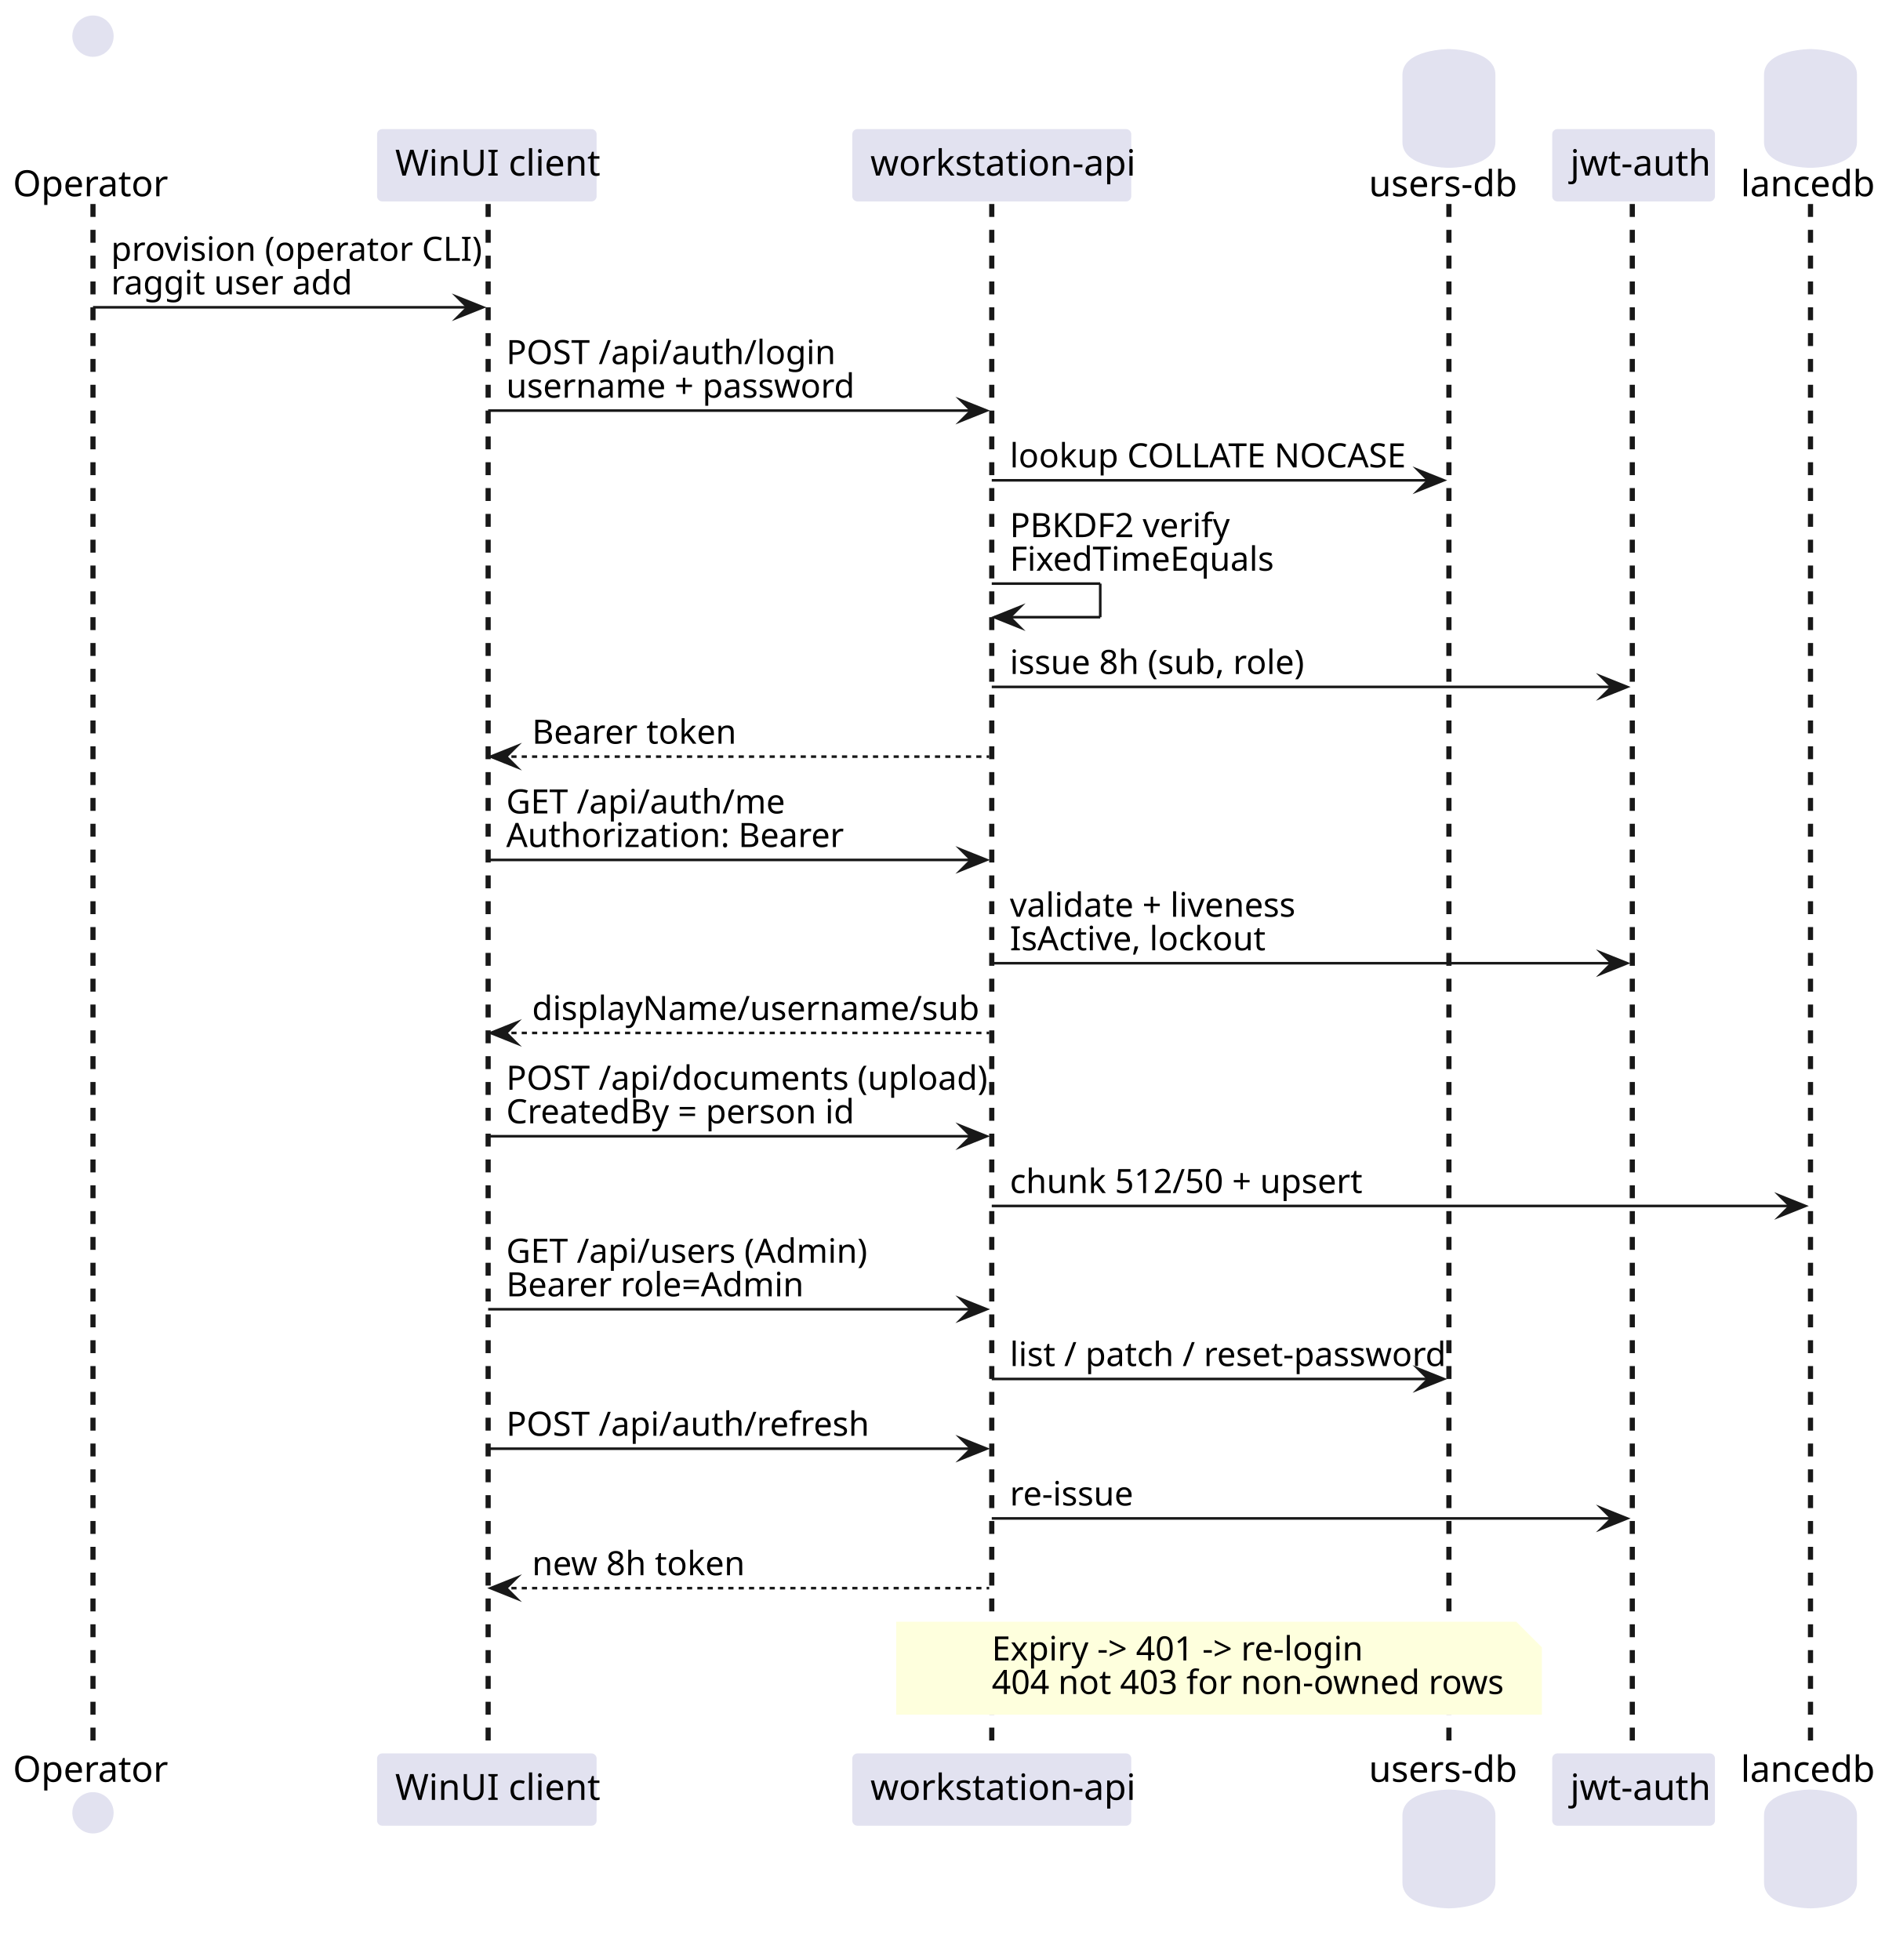
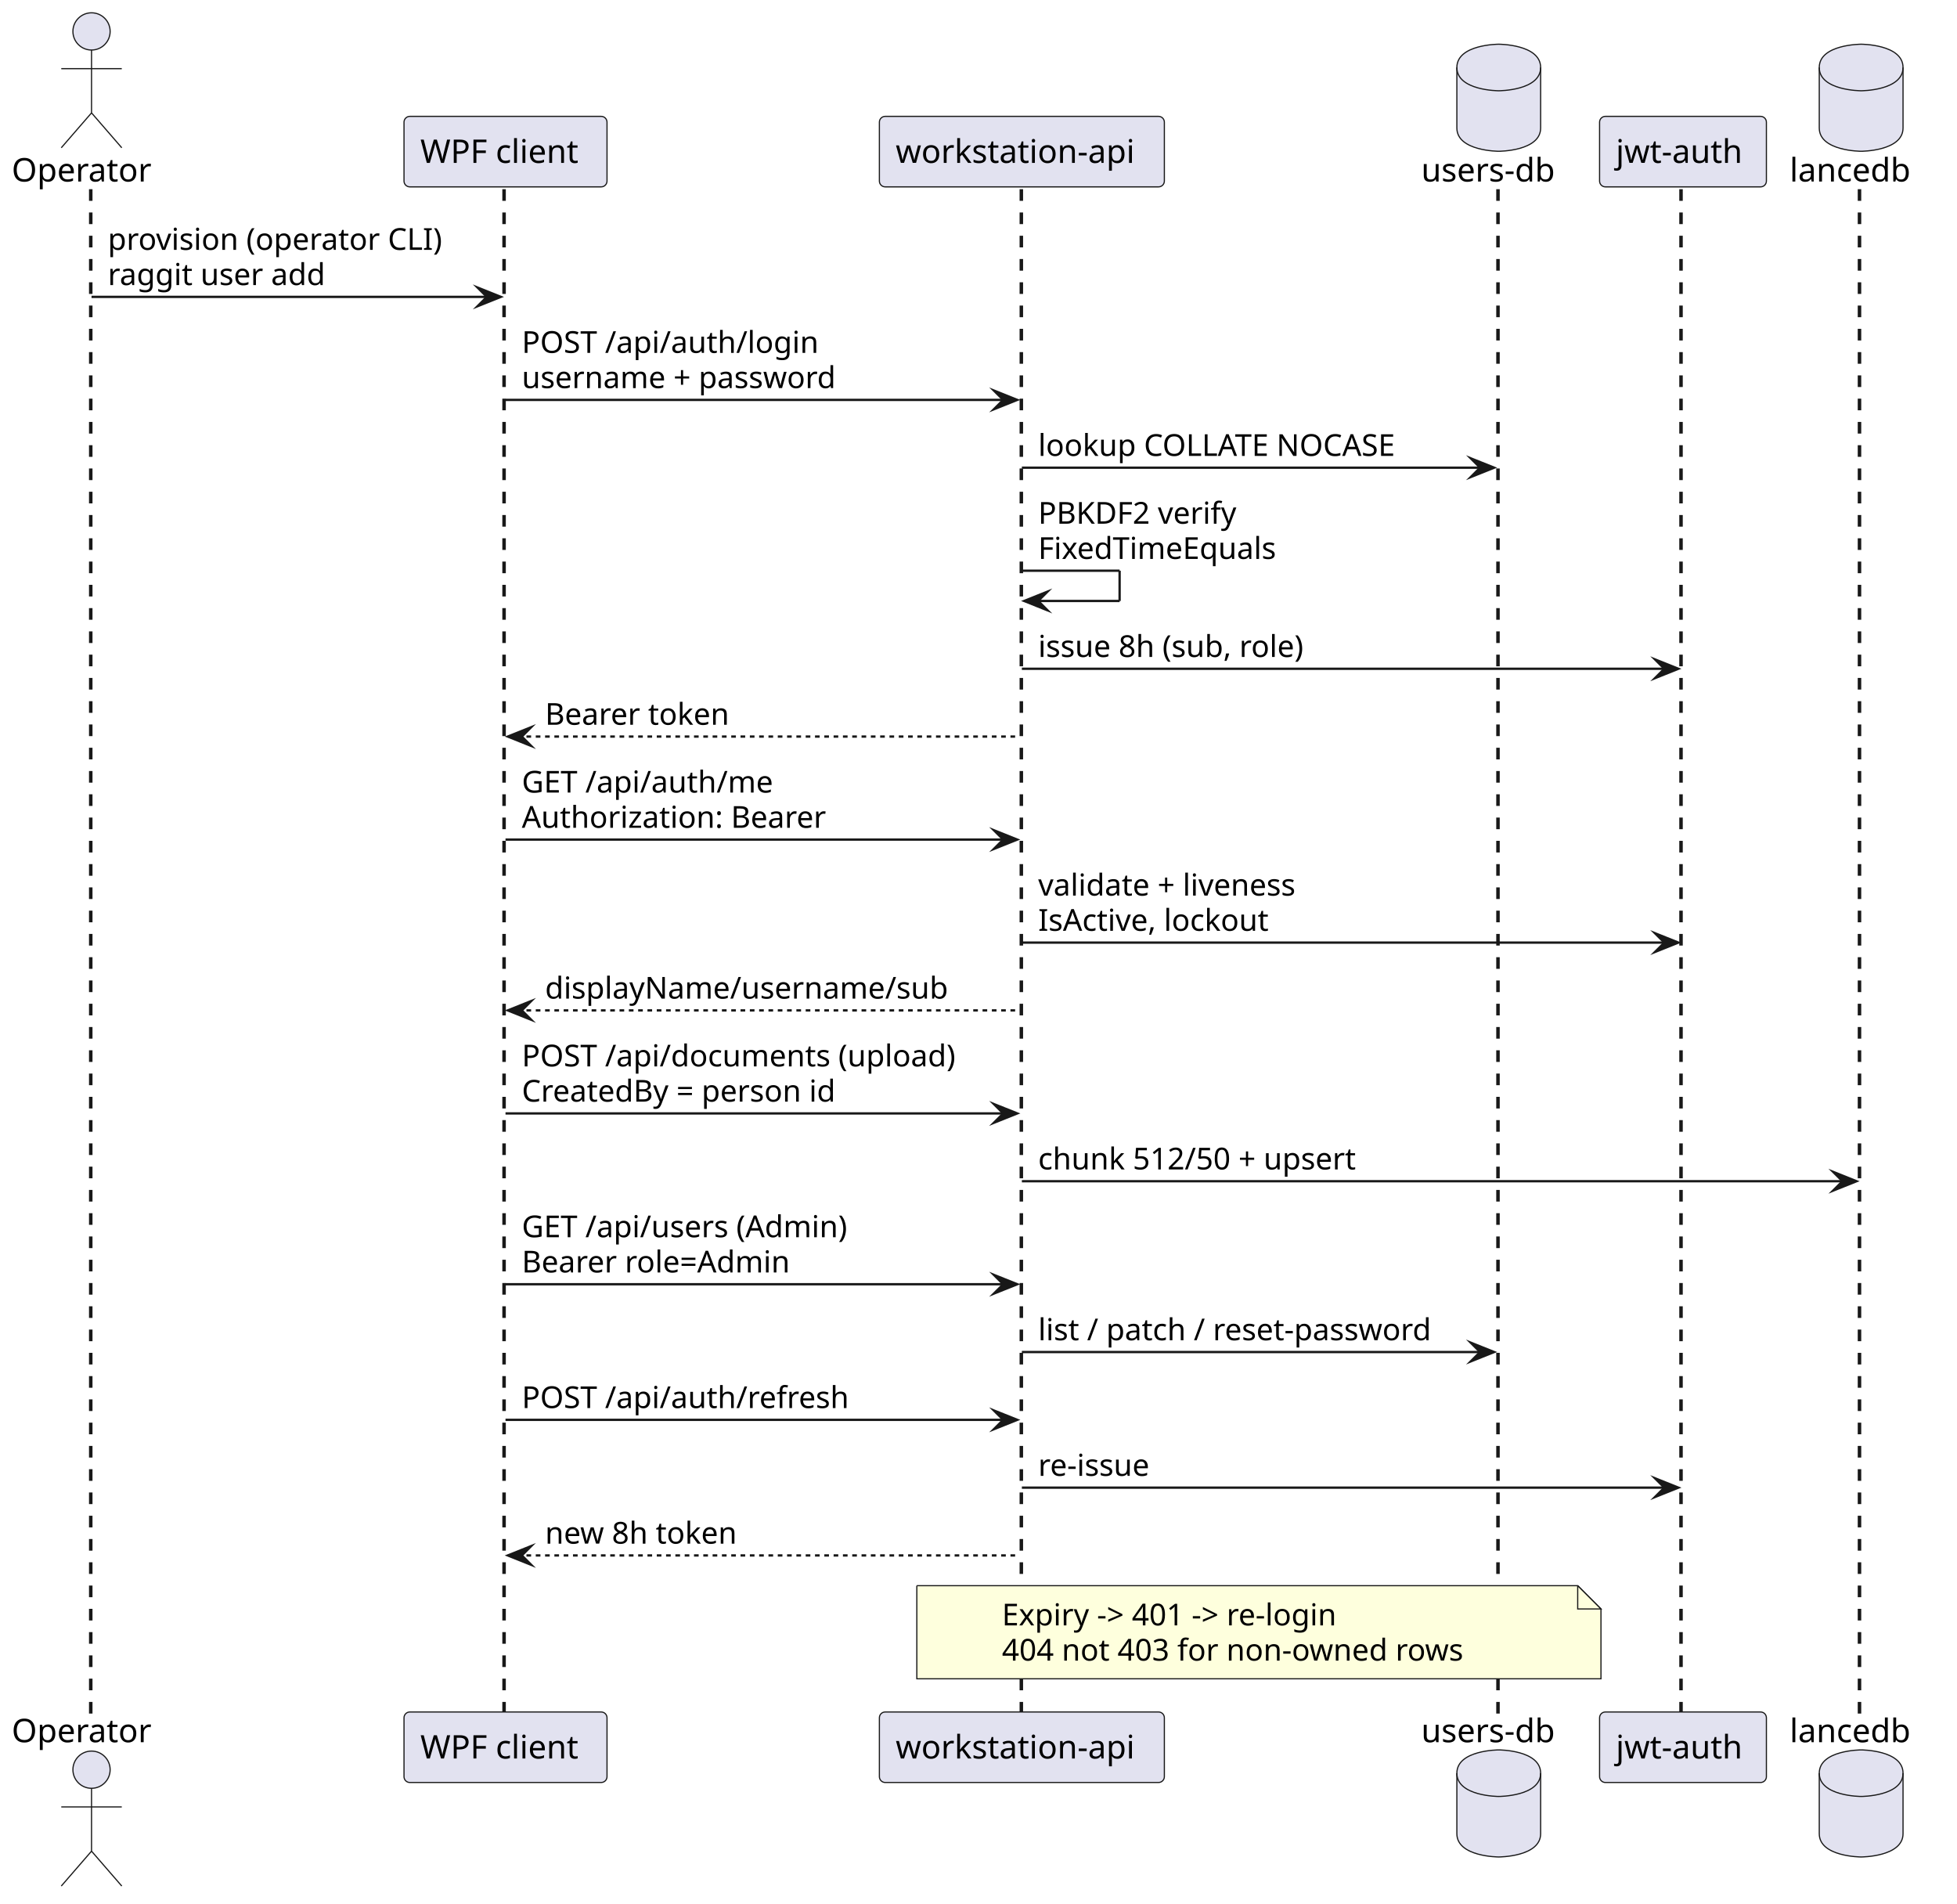
- <svg xmlns="http://www.w3.org/2000/svg" version="1.1" style="width:734px;height:759px;background:#FFFFFF;" width="734px" height="759px" viewBox="0 0 734 759" zoomAndPan="magnify" preserveAspectRatio="none" contentStyleType="text/css">
+ <svg xmlns="http://www.w3.org/2000/svg" contentStyleType="text/css" data-diagram-type="SEQUENCE" height="818px" preserveAspectRatio="none" style="width:841px;height:818px;background:#FFFFFF;" version="1.1" viewBox="0 0 841 818" width="841px" zoomAndPan="magnify">
  <defs />
-   <g font-family="sans-serif" lengthAdjust="spacing">
-     <g>
-       <rect x="32" y="79" width="8" height="600" fill="#000" fill-opacity="0" />
-       <line x1="36" y1="79" x2="36" y2="679" style="stroke:#181818;stroke-width:2;stroke-dasharray:5,5;" />
+   <g>
+     <g class="participant-lifeline" data-entity-uid="part1" data-qualified-name="op" data-source-line="14" id="part1-lifeline">
+       <g>
+         <rect fill="#000000" fill-opacity="0" height="655.32" width="8" x="35.333" y="81.297" />
+         <line style="stroke:#181818;stroke-width:1.5;stroke-dasharray:5,5;" x1="39" x2="39" y1="81.297" y2="736.617" />
+       </g>
    </g>
-     <g>
-       <rect x="185" y="79" width="8" height="600" fill="#000" fill-opacity="0" />
-       <line x1="189" y1="79" x2="189" y2="679" style="stroke:#181818;stroke-width:2;stroke-dasharray:5,5;" />
+     <g class="participant-lifeline" data-entity-uid="part2" data-qualified-name="client" data-source-line="15" id="part2-lifeline">
+       <g>
+         <rect fill="#000000" fill-opacity="0" height="655.32" width="8" x="213.238" y="81.297" />
+         <line style="stroke:#181818;stroke-width:1.5;stroke-dasharray:5,5;" x1="216.618" x2="216.618" y1="81.297" y2="736.617" />
+       </g>
    </g>
-     <g>
-       <rect x="381" y="79" width="8" height="600" fill="#000" fill-opacity="0" />
-       <line x1="384" y1="79" x2="384" y2="679" style="stroke:#181818;stroke-width:2;stroke-dasharray:5,5;" />
+     <g class="participant-lifeline" data-entity-uid="part3" data-qualified-name="api" data-source-line="16" id="part3-lifeline">
+       <g>
+         <rect fill="#000000" fill-opacity="0" height="655.32" width="8" x="435.139" y="81.297" />
+         <line style="stroke:#181818;stroke-width:1.5;stroke-dasharray:5,5;" x1="438.906" x2="438.906" y1="81.297" y2="736.617" />
+       </g>
    </g>
-     <g>
-       <rect x="557" y="79" width="8" height="600" fill="#000" fill-opacity="0" />
-       <line x1="561" y1="79" x2="561" y2="679" style="stroke:#181818;stroke-width:2;stroke-dasharray:5,5;" />
+     <g class="participant-lifeline" data-entity-uid="part4" data-qualified-name="users" data-source-line="17" id="part4-lifeline">
+       <g>
+         <rect fill="#000000" fill-opacity="0" height="655.32" width="8" x="640.072" y="81.297" />
+         <line style="stroke:#181818;stroke-width:1.5;stroke-dasharray:5,5;" x1="643.745" x2="643.745" y1="81.297" y2="736.617" />
+       </g>
    </g>
-     <g>
-       <rect x="629" y="79" width="8" height="600" fill="#000" fill-opacity="0" />
-       <line x1="632" y1="79" x2="632" y2="679" style="stroke:#181818;stroke-width:2;stroke-dasharray:5,5;" />
+     <g class="participant-lifeline" data-entity-uid="part5" data-qualified-name="jwt" data-source-line="18" id="part5-lifeline">
+       <g>
+         <rect fill="#000000" fill-opacity="0" height="655.32" width="8" x="719.248" y="81.297" />
+         <line style="stroke:#181818;stroke-width:1.5;stroke-dasharray:5,5;" x1="722.4" x2="722.4" y1="81.297" y2="736.617" />
+       </g>
    </g>
-     <g>
-       <rect x="698" y="79" width="8" height="600" fill="#000" fill-opacity="0" />
-       <line x1="701" y1="79" x2="701" y2="679" style="stroke:#181818;stroke-width:2;stroke-dasharray:5,5;" />
+     <g class="participant-lifeline" data-entity-uid="part6" data-qualified-name="lance" data-source-line="19" id="part6-lifeline">
+       <g>
+         <rect fill="#000000" fill-opacity="0" height="655.32" width="8" x="795.808" y="81.297" />
+         <line style="stroke:#181818;stroke-width:1.5;stroke-dasharray:5,5;" x1="799.095" x2="799.095" y1="81.297" y2="736.617" />
+       </g>
    </g>
-     <text x="5" y="76" fill="#000" font-size="14" textLength="55">Operator</text>
-     <ellipse cx="36" cy="14" rx="8" ry="8" fill="#E2E2F0" />
-     <path d="M36,22 L36,48 M23,30 L49,30 M36,48 L23,64 M36,48 L49,64" fill="none" />
-     <rect x="146" y="50" width="85" height="28" fill="#E2E2F0" rx="2" ry="2" />
-     <text x="153" y="68" fill="#000" font-size="14" textLength="71">WinUI client</text>
-     <rect x="330" y="50" width="108" height="28" fill="#E2E2F0" rx="2" ry="2" />
-     <text x="337" y="68" fill="#000" font-size="14" textLength="94">workstation-api</text>
-     <text x="530" y="76" fill="#000" font-size="14" textLength="54">users-db</text>
-     <path d="M543,29 C543,19 561,19 561,19 C561,19 579,19 579,29 L579,55 C579,65 561,65 561,65 C561,65 543,65 543,55 L543,29" fill="#E2E2F0" />
-     <path d="M543,29 C543,39 561,39 561,39 C561,39 579,39 579,29" fill="none" />
-     <rect x="601" y="50" width="63" height="28" fill="#E2E2F0" rx="2" ry="2" />
-     <text x="608" y="68" fill="#000" font-size="14" textLength="49">jwt-auth</text>
-     <text x="674" y="76" fill="#000" font-size="14" textLength="49">lancedb</text>
-     <path d="M683,29 C683,19 701,19 701,19 C701,19 719,19 719,29 L719,55 C719,65 701,65 701,65 C701,65 683,65 683,55 L683,29" fill="#E2E2F0" />
-     <path d="M683,29 C683,39 701,39 701,39 C701,39 719,39 719,29" fill="none" />
-     <text x="5" y="690" fill="#000" font-size="14" textLength="55">Operator</text>
-     <ellipse cx="36" cy="702" rx="8" ry="8" fill="#E2E2F0" />
-     <path d="M36,710 L36,736 M23,718 L49,718 M36,736 L23,752 M36,736 L49,752" fill="none" />
-     <rect x="146" y="679" width="85" height="28" fill="#E2E2F0" rx="2" ry="2" />
-     <text x="153" y="697" fill="#000" font-size="14" textLength="71">WinUI client</text>
-     <rect x="330" y="679" width="108" height="28" fill="#E2E2F0" rx="2" ry="2" />
-     <text x="337" y="697" fill="#000" font-size="14" textLength="94">workstation-api</text>
-     <text x="530" y="690" fill="#000" font-size="14" textLength="54">users-db</text>
-     <path d="M543,703 C543,693 561,693 561,693 C561,693 579,693 579,703 L579,729 C579,739 561,739 561,739 C561,739 543,739 543,729 L543,703" fill="#E2E2F0" />
-     <path d="M543,703 C543,713 561,713 561,713 C561,713 579,713 579,703" fill="none" />
-     <rect x="601" y="679" width="63" height="28" fill="#E2E2F0" rx="2" ry="2" />
-     <text x="608" y="697" fill="#000" font-size="14" textLength="49">jwt-auth</text>
-     <text x="674" y="690" fill="#000" font-size="14" textLength="49">lancedb</text>
-     <path d="M683,703 C683,693 701,693 701,693 C701,693 719,693 719,703 L719,729 C719,739 701,739 701,739 C701,739 683,739 683,729 L683,703" fill="#E2E2F0" />
-     <path d="M683,703 C683,713 701,713 701,713 C701,713 719,713 719,703" fill="none" />
-     <polygon points="177,115,187,119,177,123,181,119" fill="#181818" style="stroke:#181818;stroke-width:1;stroke-linejoin:miter;stroke-miterlimit:10;" />
-     <line x1="36" y1="119" x2="183" y2="119" style="stroke:#181818;stroke-width:1;" />
-     <text x="43" y="101" fill="#000" font-size="13" textLength="129">provision (operator CLI)</text>
-     <text x="43" y="114" fill="#000" font-size="13" textLength="79">raggit user add</text>
-     <polygon points="372,155,382,159,372,163,376,159" fill="#181818" style="stroke:#181818;stroke-width:1;stroke-linejoin:miter;stroke-miterlimit:10;" />
-     <line x1="189" y1="159" x2="378" y2="159" style="stroke:#181818;stroke-width:1;" />
-     <text x="196" y="141" fill="#000" font-size="13" textLength="116">POST /api/auth/login</text>
-     <text x="196" y="154" fill="#000" font-size="13" textLength="121">username + password</text>
-     <polygon points="549,182,559,186,549,190,553,186" fill="#181818" style="stroke:#181818;stroke-width:1;stroke-linejoin:miter;stroke-miterlimit:10;" />
-     <line x1="384" y1="186" x2="555" y2="186" style="stroke:#181818;stroke-width:1;" />
-     <text x="391" y="181" fill="#000" font-size="13" textLength="153">lookup COLLATE NOCASE</text>
-     <line x1="384" y1="226" x2="426" y2="226" style="stroke:#181818;stroke-width:1;" />
-     <line x1="426" y1="226" x2="426" y2="239" style="stroke:#181818;stroke-width:1;" />
-     <line x1="385" y1="239" x2="426" y2="239" style="stroke:#181818;stroke-width:1;" />
-     <polygon points="395,235,385,239,395,243,391,239" fill="#181818" style="stroke:#181818;stroke-width:1;stroke-linejoin:miter;stroke-miterlimit:10;" />
-     <text x="391" y="208" fill="#000" font-size="13" textLength="82">PBKDF2 verify</text>
-     <text x="391" y="221" fill="#000" font-size="13" textLength="101">FixedTimeEquals</text>
-     <polygon points="620,262,630,266,620,270,624,266" fill="#181818" style="stroke:#181818;stroke-width:1;stroke-linejoin:miter;stroke-miterlimit:10;" />
-     <line x1="384" y1="266" x2="626" y2="266" style="stroke:#181818;stroke-width:1;" />
-     <text x="391" y="261" fill="#000" font-size="13" textLength="100">issue 8h (sub, role)</text>
-     <polygon points="200,289,190,293,200,297,196,293" fill="#181818" style="stroke:#181818;stroke-width:1;stroke-linejoin:miter;stroke-miterlimit:10;" />
-     <line x1="194" y1="293" x2="383" y2="293" style="stroke:#181818;stroke-width:1;stroke-dasharray:2,2;" />
-     <text x="206" y="288" fill="#000" font-size="13" textLength="71">Bearer token</text>
-     <polygon points="372,329,382,333,372,337,376,333" fill="#181818" style="stroke:#181818;stroke-width:1;stroke-linejoin:miter;stroke-miterlimit:10;" />
-     <line x1="189" y1="333" x2="378" y2="333" style="stroke:#181818;stroke-width:1;" />
-     <text x="196" y="315" fill="#000" font-size="13" textLength="98">GET /api/auth/me</text>
-     <text x="196" y="328" fill="#000" font-size="13" textLength="118">Authorization: Bearer</text>
-     <polygon points="620,369,630,373,620,377,624,373" fill="#181818" style="stroke:#181818;stroke-width:1;stroke-linejoin:miter;stroke-miterlimit:10;" />
-     <line x1="384" y1="373" x2="626" y2="373" style="stroke:#181818;stroke-width:1;" />
-     <text x="391" y="355" fill="#000" font-size="13" textLength="100">validate + liveness</text>
-     <text x="391" y="368" fill="#000" font-size="13" textLength="90">IsActive, lockout</text>
-     <polygon points="200,396,190,400,200,404,196,400" fill="#181818" style="stroke:#181818;stroke-width:1;stroke-linejoin:miter;stroke-miterlimit:10;" />
-     <line x1="194" y1="400" x2="383" y2="400" style="stroke:#181818;stroke-width:1;stroke-dasharray:2,2;" />
-     <text x="206" y="395" fill="#000" font-size="13" textLength="161">displayName/username/sub</text>
-     <polygon points="372,436,382,440,372,444,376,440" fill="#181818" style="stroke:#181818;stroke-width:1;stroke-linejoin:miter;stroke-miterlimit:10;" />
-     <line x1="189" y1="440" x2="378" y2="440" style="stroke:#181818;stroke-width:1;" />
-     <text x="196" y="422" fill="#000" font-size="13" textLength="171">POST /api/documents (upload)</text>
-     <text x="196" y="435" fill="#000" font-size="13" textLength="119">CreatedBy = person id</text>
-     <polygon points="689,463,699,467,689,471,693,467" fill="#181818" style="stroke:#181818;stroke-width:1;stroke-linejoin:miter;stroke-miterlimit:10;" />
-     <line x1="384" y1="467" x2="695" y2="467" style="stroke:#181818;stroke-width:1;" />
-     <text x="391" y="462" fill="#000" font-size="13" textLength="118">chunk 512/50 + upsert</text>
-     <polygon points="372,503,382,507,372,511,376,507" fill="#181818" style="stroke:#181818;stroke-width:1;stroke-linejoin:miter;stroke-miterlimit:10;" />
-     <line x1="189" y1="507" x2="378" y2="507" style="stroke:#181818;stroke-width:1;" />
-     <text x="196" y="489" fill="#000" font-size="13" textLength="129">GET /api/users (Admin)</text>
-     <text x="196" y="502" fill="#000" font-size="13" textLength="105">Bearer role=Admin</text>
-     <polygon points="549,530,559,534,549,538,553,534" fill="#181818" style="stroke:#181818;stroke-width:1;stroke-linejoin:miter;stroke-miterlimit:10;" />
-     <line x1="384" y1="534" x2="555" y2="534" style="stroke:#181818;stroke-width:1;" />
-     <text x="391" y="529" fill="#000" font-size="13" textLength="144">list / patch / reset-password</text>
-     <polygon points="372,557,382,561,372,565,376,561" fill="#181818" style="stroke:#181818;stroke-width:1;stroke-linejoin:miter;stroke-miterlimit:10;" />
-     <line x1="189" y1="561" x2="378" y2="561" style="stroke:#181818;stroke-width:1;" />
-     <text x="196" y="556" fill="#000" font-size="13" textLength="129">POST /api/auth/refresh</text>
-     <polygon points="620,584,630,588,620,592,624,588" fill="#181818" style="stroke:#181818;stroke-width:1;stroke-linejoin:miter;stroke-miterlimit:10;" />
-     <line x1="384" y1="588" x2="626" y2="588" style="stroke:#181818;stroke-width:1;" />
-     <text x="391" y="583" fill="#000" font-size="13" textLength="46">re-issue</text>
-     <polygon points="200,611,190,615,200,619,196,615" fill="#181818" style="stroke:#181818;stroke-width:1;stroke-linejoin:miter;stroke-miterlimit:10;" />
-     <line x1="194" y1="615" x2="383" y2="615" style="stroke:#181818;stroke-width:1;stroke-dasharray:2,2;" />
-     <text x="206" y="610" fill="#000" font-size="13" textLength="70">new 8h token</text>
-     <path d="M347,628 L347,664 L597,664 L597,638 L587,628 L347,628" fill="#FEFFDD" />
-     <path d="M587,628 L587,638 L597,638 L587,628" fill="#FEFFDD" />
-     <text x="384" y="643" fill="#000" font-size="13" textLength="125">Expiry -&gt; 401 -&gt; re-login</text>
-     <text x="384" y="656" fill="#000" font-size="13" textLength="168">404 not 403 for non-owned rows</text>
+     <g class="participant participant-head" data-entity-uid="part1" data-qualified-name="op" data-source-line="14" id="part1-head">
+       <text fill="#000000" font-family="sans-serif" font-size="14" lengthAdjust="spacing" textLength="62.665" x="5" y="77.995">Operator</text>
+       <ellipse cx="39.333" cy="13.5" fill="#E2E2F0" rx="8" ry="8" style="stroke:#181818;stroke-width:0.5;" />
+       <path d="M39.333,21.5 L39.333,48.5 M26.332,29.5 L52.333,29.5 M39.333,48.5 L26.332,63.5 M39.333,48.5 L52.333,63.5" fill="none" style="stroke:#181818;stroke-width:0.5;" />
+     </g>
+     <g class="participant participant-tail" data-entity-uid="part1" data-qualified-name="op" data-source-line="14" id="part1-tail">
+       <text fill="#000000" font-family="sans-serif" font-size="14" lengthAdjust="spacing" textLength="62.665" x="5" y="748.612">Operator</text>
+       <ellipse cx="39.333" cy="760.414" fill="#E2E2F0" rx="8" ry="8" style="stroke:#181818;stroke-width:0.5;" />
+       <path d="M39.333,768.414 L39.333,795.414 M26.332,776.414 L52.333,776.414 M39.333,795.414 L26.332,810.414 M39.333,795.414 L52.333,810.414" fill="none" style="stroke:#181818;stroke-width:0.5;" />
+     </g>
+     <g class="participant participant-head" data-entity-uid="part2" data-qualified-name="client" data-source-line="15" id="part2-head">
+       <rect fill="#E2E2F0" height="30.297" rx="2.5" ry="2.5" style="stroke:#181818;stroke-width:0.5;" width="87.24" x="173.618" y="50" />
+       <text fill="#000000" font-family="sans-serif" font-size="14" lengthAdjust="spacing" textLength="73.24" x="180.618" y="69.995">WPF client</text>
+     </g>
+     <g class="participant participant-tail" data-entity-uid="part2" data-qualified-name="client" data-source-line="15" id="part2-tail">
+       <rect fill="#E2E2F0" height="30.297" rx="2.5" ry="2.5" style="stroke:#181818;stroke-width:0.5;" width="87.24" x="173.618" y="735.617" />
+       <text fill="#000000" font-family="sans-serif" font-size="14" lengthAdjust="spacing" textLength="73.24" x="180.618" y="755.612">WPF client</text>
+     </g>
+     <g class="participant participant-head" data-entity-uid="part3" data-qualified-name="api" data-source-line="16" id="part3-head">
+       <rect fill="#E2E2F0" height="30.297" rx="2.5" ry="2.5" style="stroke:#181818;stroke-width:0.5;" width="122.466" x="377.906" y="50" />
+       <text fill="#000000" font-family="sans-serif" font-size="14" lengthAdjust="spacing" textLength="108.466" x="384.906" y="69.995">workstation-api</text>
+     </g>
+     <g class="participant participant-tail" data-entity-uid="part3" data-qualified-name="api" data-source-line="16" id="part3-tail">
+       <rect fill="#E2E2F0" height="30.297" rx="2.5" ry="2.5" style="stroke:#181818;stroke-width:0.5;" width="122.466" x="377.906" y="735.617" />
+       <text fill="#000000" font-family="sans-serif" font-size="14" lengthAdjust="spacing" textLength="108.466" x="384.906" y="755.612">workstation-api</text>
+     </g>
+     <g class="participant participant-head" data-entity-uid="part4" data-qualified-name="users" data-source-line="17" id="part4-head">
+       <text fill="#000000" font-family="sans-serif" font-size="14" lengthAdjust="spacing" textLength="60.655" x="610.745" y="77.995">users-db</text>
+       <path d="M626.072,29 C626.072,19 644.072,19 644.072,19 C644.072,19 662.072,19 662.072,29 L662.072,55 C662.072,65 644.072,65 644.072,65 C644.072,65 626.072,65 626.072,55 L626.072,29" fill="#E2E2F0" style="stroke:#181818;stroke-width:0.5;" />
+       <path d="M626.072,29 C626.072,39 644.072,39 644.072,39 C644.072,39 662.072,39 662.072,29" fill="none" style="stroke:#181818;stroke-width:0.5;" />
+     </g>
+     <g class="participant participant-tail" data-entity-uid="part4" data-qualified-name="users" data-source-line="17" id="part4-tail">
+       <text fill="#000000" font-family="sans-serif" font-size="14" lengthAdjust="spacing" textLength="60.655" x="610.745" y="748.612">users-db</text>
+       <path d="M626.072,761.914 C626.072,751.914 644.072,751.914 644.072,751.914 C644.072,751.914 662.072,751.914 662.072,761.914 L662.072,787.914 C662.072,797.914 644.072,797.914 644.072,797.914 C644.072,797.914 626.072,797.914 626.072,787.914 L626.072,761.914" fill="#E2E2F0" style="stroke:#181818;stroke-width:0.5;" />
+       <path d="M626.072,761.914 C626.072,771.914 644.072,771.914 644.072,771.914 C644.072,771.914 662.072,771.914 662.072,761.914" fill="none" style="stroke:#181818;stroke-width:0.5;" />
+     </g>
+     <g class="participant participant-head" data-entity-uid="part5" data-qualified-name="jwt" data-source-line="18" id="part5-head">
+       <rect fill="#E2E2F0" height="30.297" rx="2.5" ry="2.5" style="stroke:#181818;stroke-width:0.5;" width="71.695" x="687.4" y="50" />
+       <text fill="#000000" font-family="sans-serif" font-size="14" lengthAdjust="spacing" textLength="57.695" x="694.4" y="69.995">jwt-auth</text>
+     </g>
+     <g class="participant participant-tail" data-entity-uid="part5" data-qualified-name="jwt" data-source-line="18" id="part5-tail">
+       <rect fill="#E2E2F0" height="30.297" rx="2.5" ry="2.5" style="stroke:#181818;stroke-width:0.5;" width="71.695" x="687.4" y="735.617" />
+       <text fill="#000000" font-family="sans-serif" font-size="14" lengthAdjust="spacing" textLength="57.695" x="694.4" y="755.612">jwt-auth</text>
+     </g>
+     <g class="participant participant-head" data-entity-uid="part6" data-qualified-name="lance" data-source-line="19" id="part6-head">
+       <text fill="#000000" font-family="sans-serif" font-size="14" lengthAdjust="spacing" textLength="55.426" x="769.095" y="77.995">lancedb</text>
+       <path d="M781.808,29 C781.808,19 799.808,19 799.808,19 C799.808,19 817.808,19 817.808,29 L817.808,55 C817.808,65 799.808,65 799.808,65 C799.808,65 781.808,65 781.808,55 L781.808,29" fill="#E2E2F0" style="stroke:#181818;stroke-width:0.5;" />
+       <path d="M781.808,29 C781.808,39 799.808,39 799.808,39 C799.808,39 817.808,39 817.808,29" fill="none" style="stroke:#181818;stroke-width:0.5;" />
+     </g>
+     <g class="participant participant-tail" data-entity-uid="part6" data-qualified-name="lance" data-source-line="19" id="part6-tail">
+       <text fill="#000000" font-family="sans-serif" font-size="14" lengthAdjust="spacing" textLength="55.426" x="769.095" y="748.612">lancedb</text>
+       <path d="M781.808,761.914 C781.808,751.914 799.808,751.914 799.808,751.914 C799.808,751.914 817.808,751.914 817.808,761.914 L817.808,787.914 C817.808,797.914 799.808,797.914 799.808,797.914 C799.808,797.914 781.808,797.914 781.808,787.914 L781.808,761.914" fill="#E2E2F0" style="stroke:#181818;stroke-width:0.5;" />
+       <path d="M781.808,761.914 C781.808,771.914 799.808,771.914 799.808,771.914 C799.808,771.914 817.808,771.914 817.808,761.914" fill="none" style="stroke:#181818;stroke-width:0.5;" />
+     </g>
+     <g class="message" data-entity-1="part1" data-entity-2="part2" data-source-line="21" id="msg1">
+       <polygon fill="#181818" points="205.238,123.562,215.238,127.562,205.238,131.562,209.238,127.562" style="stroke:#181818;stroke-width:1;stroke-linejoin:miter;stroke-miterlimit:10;" />
+       <line style="stroke:#181818;stroke-width:1;" x1="39.333" x2="211.238" y1="127.562" y2="127.562" />
+       <text fill="#000000" font-family="sans-serif" font-size="13" lengthAdjust="spacing" textLength="153.905" x="46.333" y="107.364">provision (operator CLI)</text>
+       <text fill="#000000" font-family="sans-serif" font-size="13" lengthAdjust="spacing" textLength="99.614" x="46.333" y="122.497">raggit user add</text>
+     </g>
+     <g class="message" data-entity-1="part2" data-entity-2="part3" data-source-line="22" id="msg2">
+       <polygon fill="#181818" points="427.139,167.828,437.139,171.828,427.139,175.828,431.139,171.828" style="stroke:#181818;stroke-width:1;stroke-linejoin:miter;stroke-miterlimit:10;" />
+       <line style="stroke:#181818;stroke-width:1;" x1="217.238" x2="433.139" y1="171.828" y2="171.828" />
+       <text fill="#000000" font-family="sans-serif" font-size="13" lengthAdjust="spacing" textLength="132.577" x="224.238" y="151.629">POST /api/auth/login</text>
+       <text fill="#000000" font-family="sans-serif" font-size="13" lengthAdjust="spacing" textLength="146.326" x="224.238" y="166.762">username + password</text>
+     </g>
+     <g class="message" data-entity-1="part3" data-entity-2="part4" data-source-line="23" id="msg3">
+       <polygon fill="#181818" points="632.072,196.961,642.072,200.961,632.072,204.961,636.072,200.961" style="stroke:#181818;stroke-width:1;stroke-linejoin:miter;stroke-miterlimit:10;" />
+       <line style="stroke:#181818;stroke-width:1;" x1="439.139" x2="638.072" y1="200.961" y2="200.961" />
+       <text fill="#000000" font-family="sans-serif" font-size="13" lengthAdjust="spacing" textLength="165.039" x="446.139" y="195.895">lookup COLLATE NOCASE</text>
+     </g>
+     <g class="message" data-entity-1="part3" data-entity-2="part3" data-source-line="24" id="msg4">
+       <line style="stroke:#181818;stroke-width:1;" x1="439.139" x2="481.139" y1="245.227" y2="245.227" />
+       <line style="stroke:#181818;stroke-width:1;" x1="481.139" x2="481.139" y1="245.227" y2="258.227" />
+       <line style="stroke:#181818;stroke-width:1;" x1="440.139" x2="481.139" y1="258.227" y2="258.227" />
+       <polygon fill="#181818" points="450.139,254.227,440.139,258.227,450.139,262.227,446.139,258.227" style="stroke:#181818;stroke-width:1;stroke-linejoin:miter;stroke-miterlimit:10;" />
+       <text fill="#000000" font-family="sans-serif" font-size="13" lengthAdjust="spacing" textLength="92.092" x="446.139" y="225.028">PBKDF2 verify</text>
+       <text fill="#000000" font-family="sans-serif" font-size="13" lengthAdjust="spacing" textLength="110.303" x="446.139" y="240.161">FixedTimeEquals</text>
+     </g>
+     <g class="message" data-entity-1="part3" data-entity-2="part5" data-source-line="25" id="msg5">
+       <polygon fill="#181818" points="711.248,283.359,721.248,287.359,711.248,291.359,715.248,287.359" style="stroke:#181818;stroke-width:1;stroke-linejoin:miter;stroke-miterlimit:10;" />
+       <line style="stroke:#181818;stroke-width:1;" x1="439.139" x2="717.248" y1="287.359" y2="287.359" />
+       <text fill="#000000" font-family="sans-serif" font-size="13" lengthAdjust="spacing" textLength="124.751" x="446.139" y="282.293">issue 8h (sub, role)</text>
+     </g>
+     <g class="message" data-entity-1="part3" data-entity-2="part2" data-source-line="26" id="msg6">
+       <polygon fill="#181818" points="228.238,312.492,218.238,316.492,228.238,320.492,224.238,316.492" style="stroke:#181818;stroke-width:1;stroke-linejoin:miter;stroke-miterlimit:10;" />
+       <line style="stroke:#181818;stroke-width:1;stroke-dasharray:2,2;" x1="222.238" x2="438.139" y1="316.492" y2="316.492" />
+       <text fill="#000000" font-family="sans-serif" font-size="13" lengthAdjust="spacing" textLength="84.519" x="234.238" y="311.426">Bearer token</text>
+     </g>
+     <g class="message" data-entity-1="part2" data-entity-2="part3" data-source-line="27" id="msg7">
+       <polygon fill="#181818" points="427.139,356.758,437.139,360.758,427.139,364.758,431.139,360.758" style="stroke:#181818;stroke-width:1;stroke-linejoin:miter;stroke-miterlimit:10;" />
+       <line style="stroke:#181818;stroke-width:1;" x1="217.238" x2="433.139" y1="360.758" y2="360.758" />
+       <text fill="#000000" font-family="sans-serif" font-size="13" lengthAdjust="spacing" textLength="113.534" x="224.238" y="340.559">GET /api/auth/me</text>
+       <text fill="#000000" font-family="sans-serif" font-size="13" lengthAdjust="spacing" textLength="139.153" x="224.238" y="355.692">Authorization: Bearer</text>
+     </g>
+     <g class="message" data-entity-1="part3" data-entity-2="part5" data-source-line="28" id="msg8">
+       <polygon fill="#181818" points="711.248,401.023,721.248,405.023,711.248,409.023,715.248,405.023" style="stroke:#181818;stroke-width:1;stroke-linejoin:miter;stroke-miterlimit:10;" />
+       <line style="stroke:#181818;stroke-width:1;" x1="439.139" x2="717.248" y1="405.023" y2="405.023" />
+       <text fill="#000000" font-family="sans-serif" font-size="13" lengthAdjust="spacing" textLength="124.052" x="446.139" y="384.825">validate + liveness</text>
+       <text fill="#000000" font-family="sans-serif" font-size="13" lengthAdjust="spacing" textLength="106.844" x="446.139" y="399.957">IsActive, lockout</text>
+     </g>
+     <g class="message" data-entity-1="part3" data-entity-2="part2" data-source-line="29" id="msg9">
+       <polygon fill="#181818" points="228.238,430.156,218.238,434.156,228.238,438.156,224.238,434.156" style="stroke:#181818;stroke-width:1;stroke-linejoin:miter;stroke-miterlimit:10;" />
+       <line style="stroke:#181818;stroke-width:1;stroke-dasharray:2,2;" x1="222.238" x2="438.139" y1="434.156" y2="434.156" />
+       <text fill="#000000" font-family="sans-serif" font-size="13" lengthAdjust="spacing" textLength="181.759" x="234.238" y="429.09">displayName/username/sub</text>
+     </g>
+     <g class="message" data-entity-1="part2" data-entity-2="part3" data-source-line="30" id="msg10">
+       <polygon fill="#181818" points="427.139,474.422,437.139,478.422,427.139,482.422,431.139,478.422" style="stroke:#181818;stroke-width:1;stroke-linejoin:miter;stroke-miterlimit:10;" />
+       <line style="stroke:#181818;stroke-width:1;" x1="217.238" x2="433.139" y1="478.422" y2="478.422" />
+       <text fill="#000000" font-family="sans-serif" font-size="13" lengthAdjust="spacing" textLength="197.901" x="224.238" y="458.223">POST /api/documents (upload)</text>
+       <text fill="#000000" font-family="sans-serif" font-size="13" lengthAdjust="spacing" textLength="148.059" x="224.238" y="473.356">CreatedBy = person id</text>
+     </g>
+     <g class="message" data-entity-1="part3" data-entity-2="part6" data-source-line="31" id="msg11">
+       <polygon fill="#181818" points="787.808,503.555,797.808,507.555,787.808,511.555,791.808,507.555" style="stroke:#181818;stroke-width:1;stroke-linejoin:miter;stroke-miterlimit:10;" />
+       <line style="stroke:#181818;stroke-width:1;" x1="439.139" x2="793.808" y1="507.555" y2="507.555" />
+       <text fill="#000000" font-family="sans-serif" font-size="13" lengthAdjust="spacing" textLength="150.122" x="446.139" y="502.489">chunk 512/50 + upsert</text>
+     </g>
+     <g class="message" data-entity-1="part2" data-entity-2="part3" data-source-line="32" id="msg12">
+       <polygon fill="#181818" points="427.139,547.82,437.139,551.82,427.139,555.82,431.139,551.82" style="stroke:#181818;stroke-width:1;stroke-linejoin:miter;stroke-miterlimit:10;" />
+       <line style="stroke:#181818;stroke-width:1;" x1="217.238" x2="433.139" y1="551.82" y2="551.82" />
+       <text fill="#000000" font-family="sans-serif" font-size="13" lengthAdjust="spacing" textLength="150.014" x="224.238" y="531.622">GET /api/users (Admin)</text>
+       <text fill="#000000" font-family="sans-serif" font-size="13" lengthAdjust="spacing" textLength="125.163" x="224.238" y="546.754">Bearer role=Admin</text>
+     </g>
+     <g class="message" data-entity-1="part3" data-entity-2="part4" data-source-line="33" id="msg13">
+       <polygon fill="#181818" points="632.072,576.953,642.072,580.953,632.072,584.953,636.072,580.953" style="stroke:#181818;stroke-width:1;stroke-linejoin:miter;stroke-miterlimit:10;" />
+       <line style="stroke:#181818;stroke-width:1;" x1="439.139" x2="638.072" y1="580.953" y2="580.953" />
+       <text fill="#000000" font-family="sans-serif" font-size="13" lengthAdjust="spacing" textLength="180.934" x="446.139" y="575.887">list / patch / reset-password</text>
+     </g>
+     <g class="message" data-entity-1="part2" data-entity-2="part3" data-source-line="34" id="msg14">
+       <polygon fill="#181818" points="427.139,606.086,437.139,610.086,427.139,614.086,431.139,610.086" style="stroke:#181818;stroke-width:1;stroke-linejoin:miter;stroke-miterlimit:10;" />
+       <line style="stroke:#181818;stroke-width:1;" x1="217.238" x2="433.139" y1="610.086" y2="610.086" />
+       <text fill="#000000" font-family="sans-serif" font-size="13" lengthAdjust="spacing" textLength="147.183" x="224.238" y="605.02">POST /api/auth/refresh</text>
+     </g>
+     <g class="message" data-entity-1="part3" data-entity-2="part5" data-source-line="35" id="msg15">
+       <polygon fill="#181818" points="711.248,635.219,721.248,639.219,711.248,643.219,715.248,639.219" style="stroke:#181818;stroke-width:1;stroke-linejoin:miter;stroke-miterlimit:10;" />
+       <line style="stroke:#181818;stroke-width:1;" x1="439.139" x2="717.248" y1="639.219" y2="639.219" />
+       <text fill="#000000" font-family="sans-serif" font-size="13" lengthAdjust="spacing" textLength="51.429" x="446.139" y="634.153">re-issue</text>
+     </g>
+     <g class="message" data-entity-1="part3" data-entity-2="part2" data-source-line="36" id="msg16">
+       <polygon fill="#181818" points="228.238,664.352,218.238,668.352,228.238,672.352,224.238,668.352" style="stroke:#181818;stroke-width:1;stroke-linejoin:miter;stroke-miterlimit:10;" />
+       <line style="stroke:#181818;stroke-width:1;stroke-dasharray:2,2;" x1="222.238" x2="438.139" y1="668.352" y2="668.352" />
+       <text fill="#000000" font-family="sans-serif" font-size="13" lengthAdjust="spacing" textLength="88.461" x="234.238" y="663.286">new 8h token</text>
+     </g>
+     <path d="M394,681.352 L394,721.352 L688,721.352 L688,691.352 L678,681.352 L394,681.352" fill="#FEFFDD" style="stroke:#181818;stroke-width:0.5;" />
+     <path d="M678,681.352 L678,691.352 L688,691.352 L678,681.352" fill="#FEFFDD" style="stroke:#181818;stroke-width:0.5;" />
+     <text fill="#000000" font-family="sans-serif" font-size="13" lengthAdjust="spacing" textLength="163.02" x="430.57" y="698.418">Expiry -&gt; 401 -&gt; re-login</text>
+     <text fill="#000000" font-family="sans-serif" font-size="13" lengthAdjust="spacing" textLength="212.355" x="430.57" y="713.551">404 not 403 for non-owned rows</text>
  </g>
</svg>
